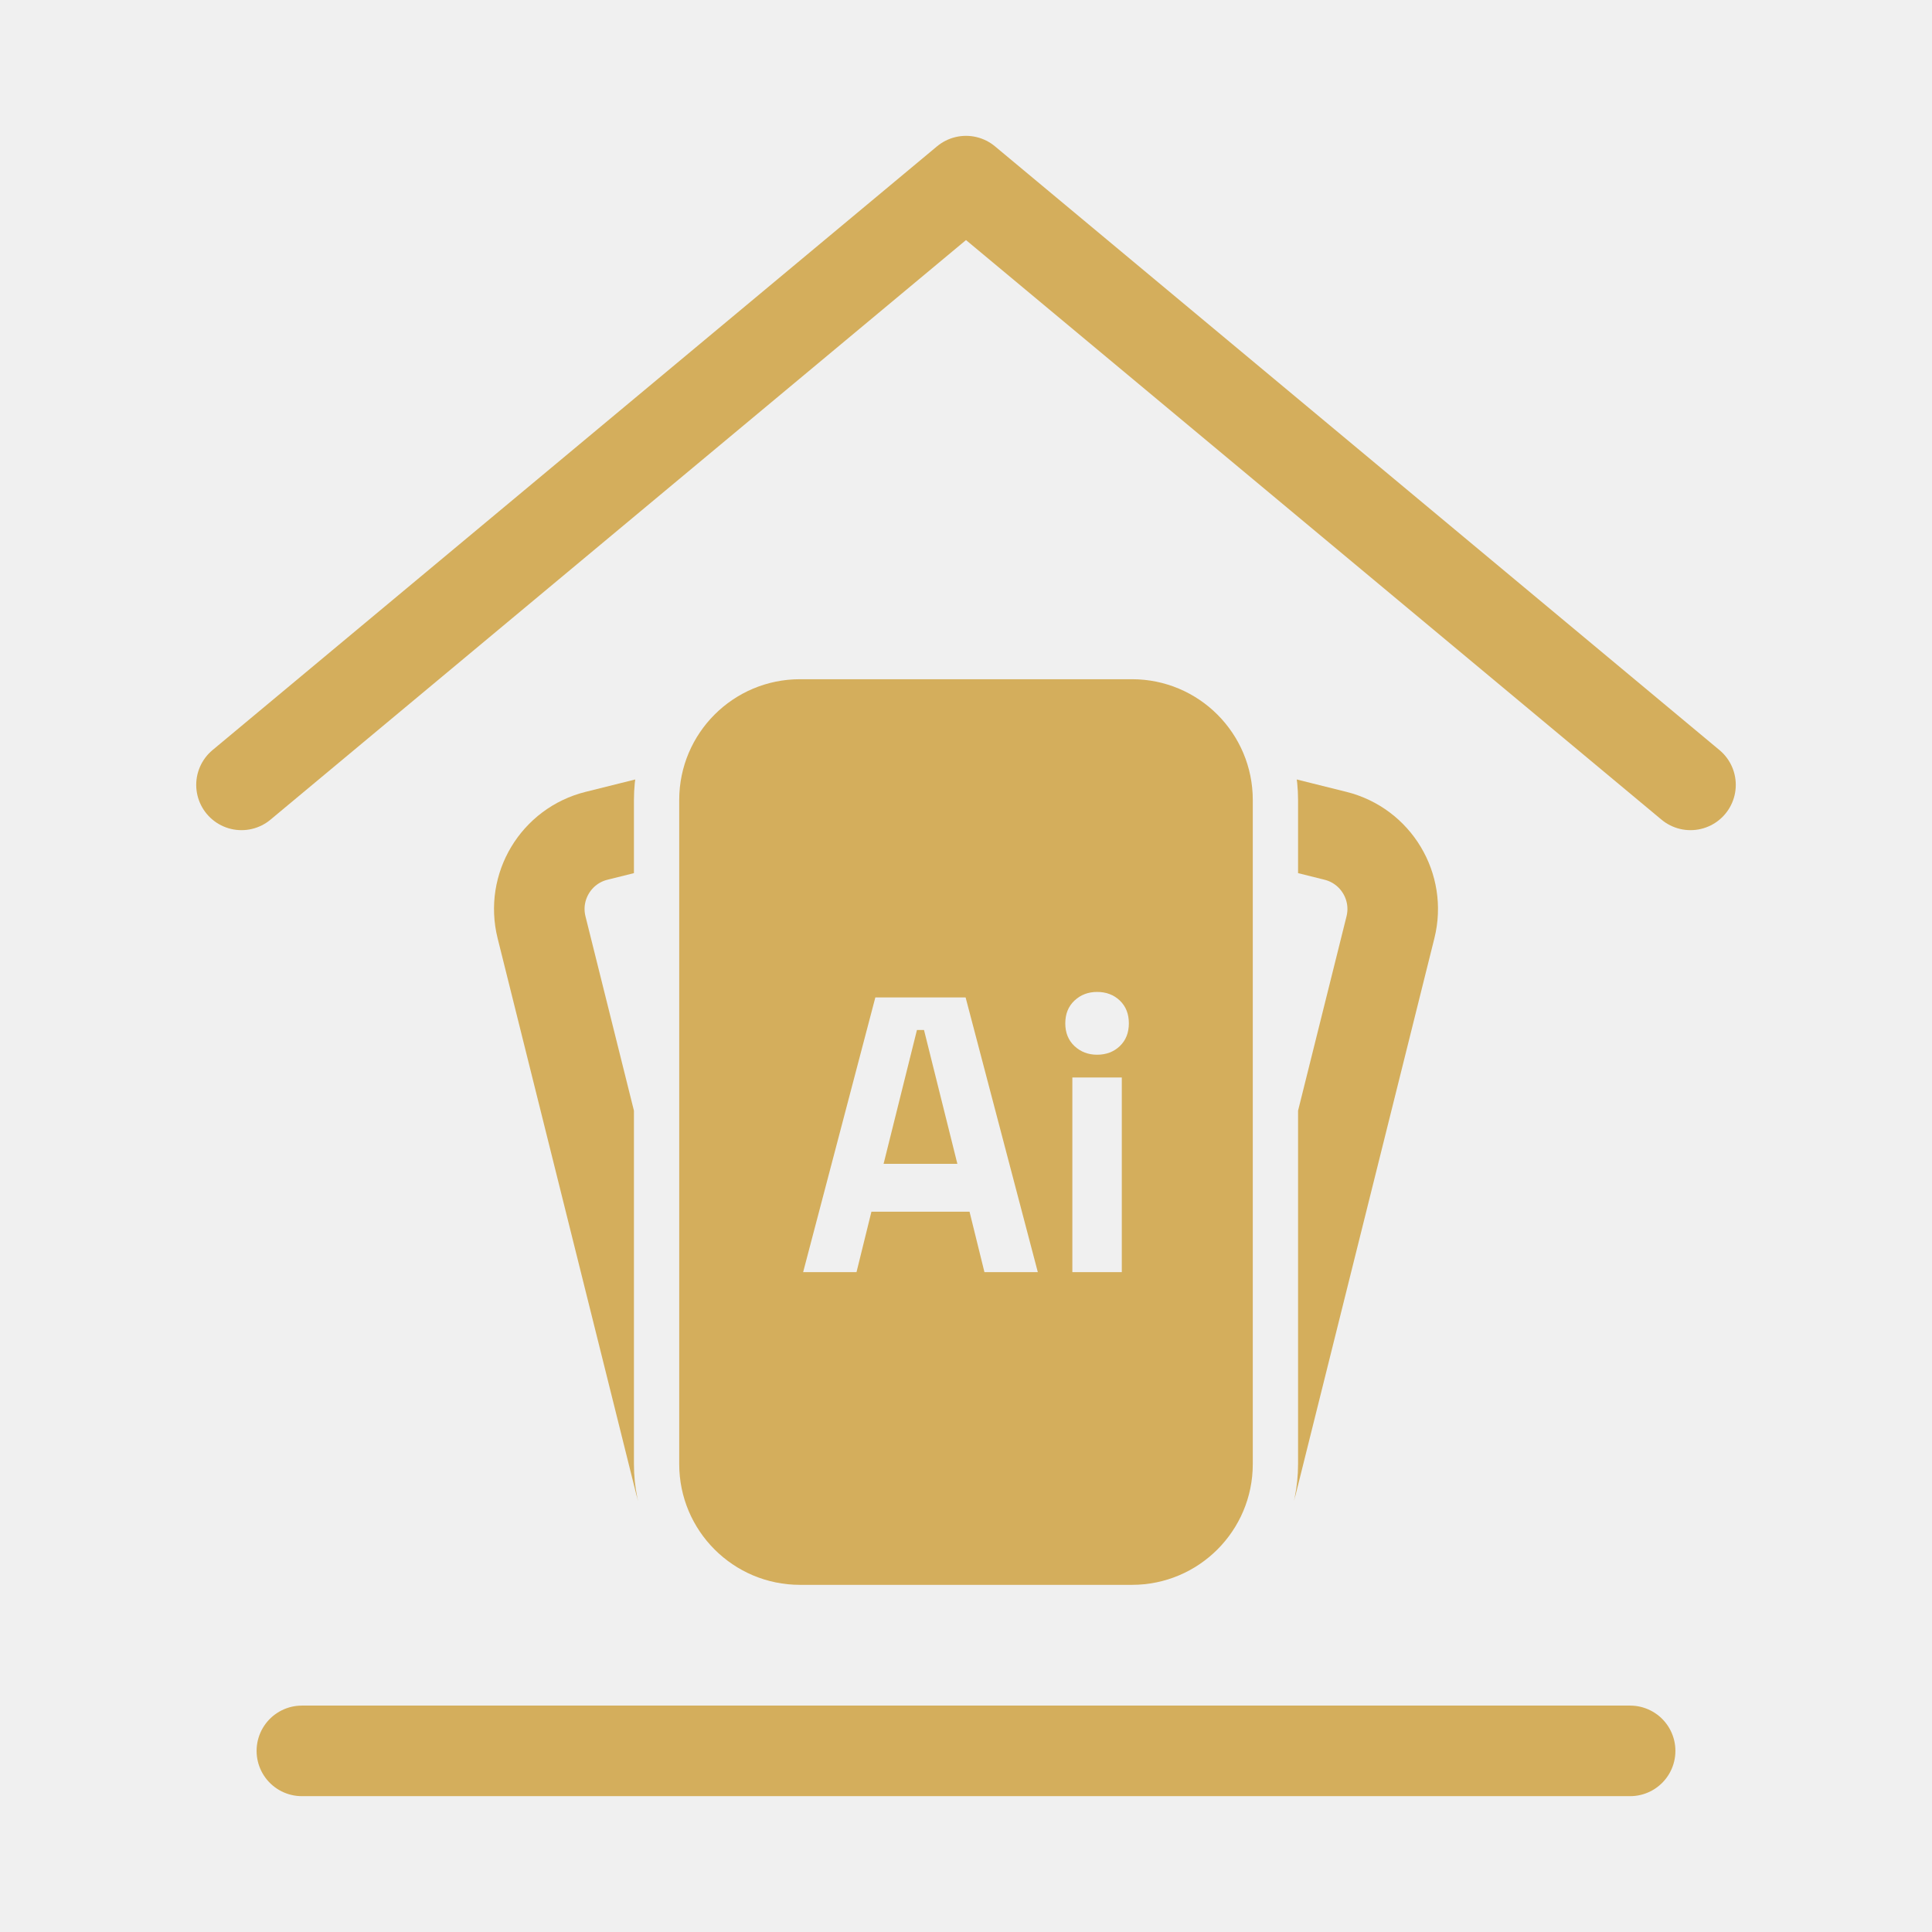
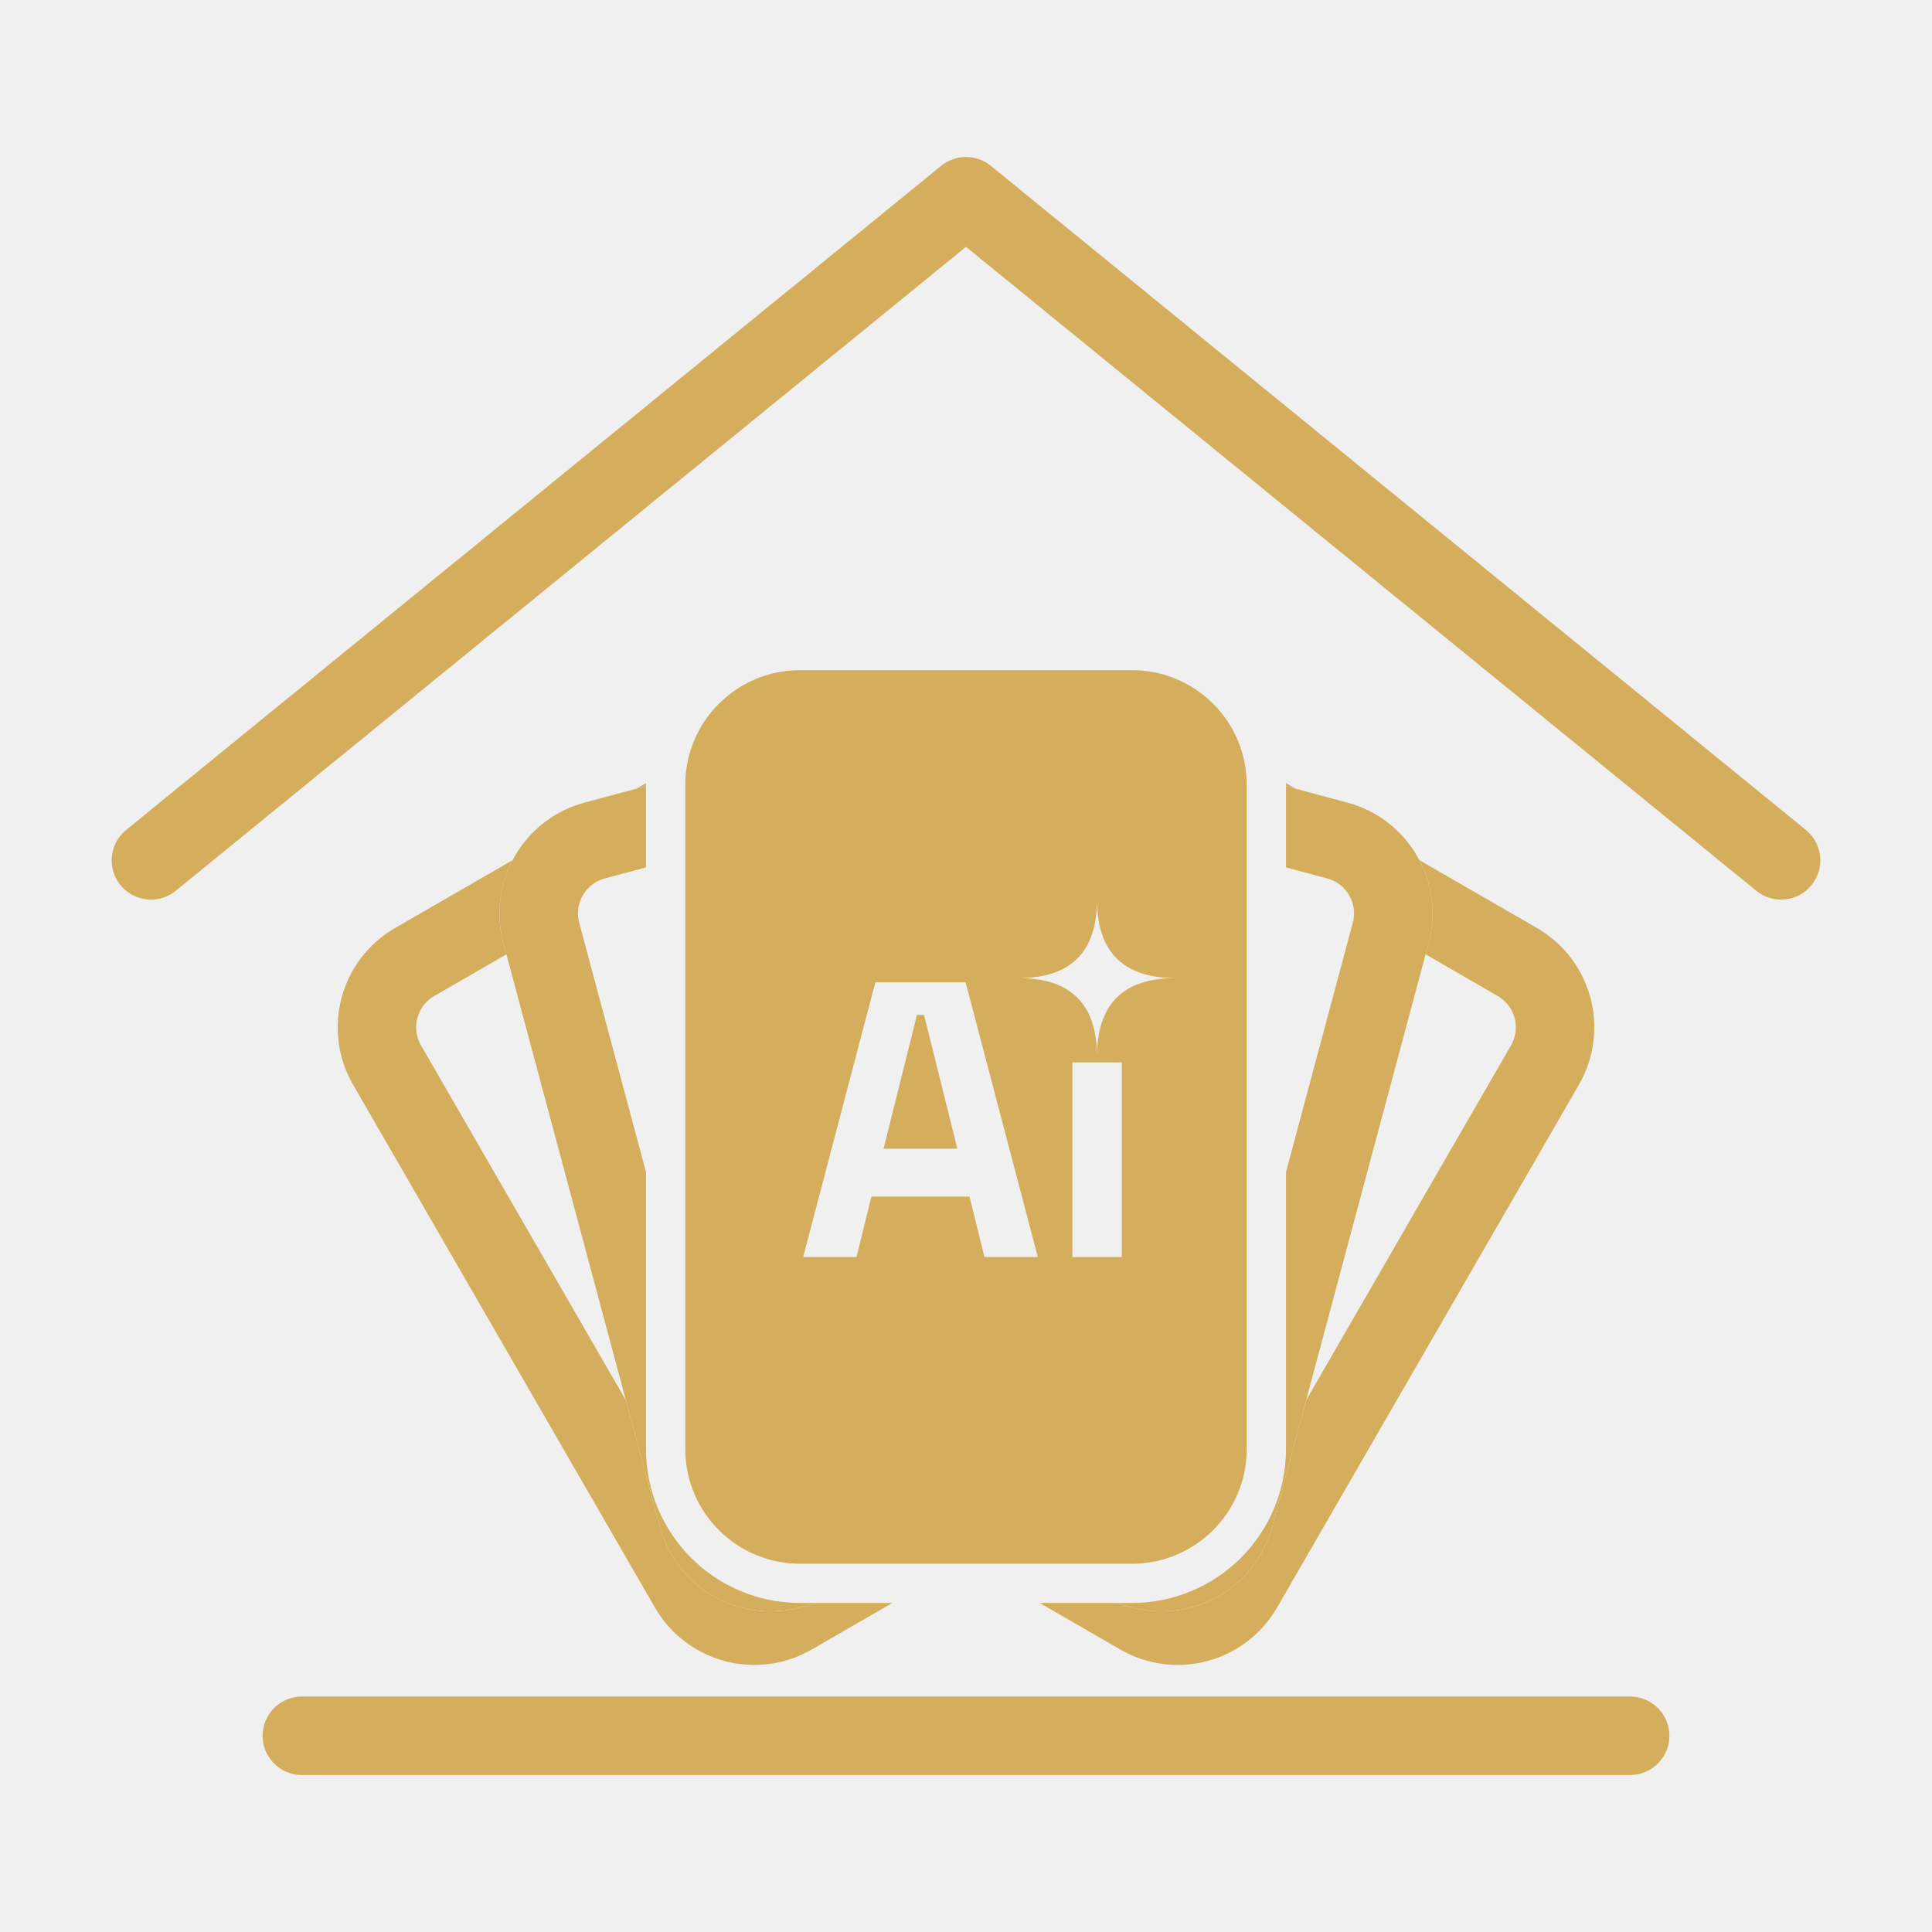
- <svg xmlns="http://www.w3.org/2000/svg" width="64" height="64" viewBox="0 0 64 64" role="img" aria-label="Ai Deal Deck">
+ <svg xmlns="http://www.w3.org/2000/svg" width="64" height="64" viewBox="0 0 64 64" role="img" aria-label="AiDealDeck">
  <g transform="translate(0.0 0.0) scale(1.0)">
    <defs>
-       <clipPath id="k" clipPathUnits="userSpaceOnUse">
-         <path clip-rule="evenodd" d="M-10 -10 H74 V74 H-10 Z M26.5 20.0 H37.5 A5.5 5.5 0 0 1 43.0 25.5 V47.5 A5.5 5.5 0 0 1 37.5 53.0 H26.5 A5.5 5.5 0 0 1 21.0 47.5 V25.5 A5.5 5.5 0 0 1 26.5 20.0 Z" />
-       </clipPath>
+       <mask id="k0" maskUnits="userSpaceOnUse" x="-20" y="-20" width="104" height="104">
+         <rect x="-20" y="-20" width="104" height="104" fill="#fff" />
+         <rect x="24" y="25" width="16" height="25" rx="2.5" transform="rotate(30 32 52)" fill="#000" stroke="#000" stroke-width="2.6" />
+         <rect x="24" y="25" width="16" height="25" rx="2.5" transform="rotate(-15 32 52)" fill="#000" stroke="#000" stroke-width="2.6" />
+         <rect x="24" y="25" width="16" height="25" rx="2.5" transform="rotate(15 32 52)" fill="#000" stroke="#000" stroke-width="2.6" />
+         <rect x="24" y="23" width="16" height="27" rx="2.5" fill="#000" stroke="#000" stroke-width="5.2" />
+       </mask>
+       <mask id="k1" maskUnits="userSpaceOnUse" x="-20" y="-20" width="104" height="104">
+         <rect x="-20" y="-20" width="104" height="104" fill="#fff" />
+         <rect x="24" y="25" width="16" height="25" rx="2.5" transform="rotate(-15 32 52)" fill="#000" stroke="#000" stroke-width="2.6" />
+         <rect x="24" y="25" width="16" height="25" rx="2.5" transform="rotate(15 32 52)" fill="#000" stroke="#000" stroke-width="2.6" />
+         <rect x="24" y="23" width="16" height="27" rx="2.5" fill="#000" stroke="#000" stroke-width="5.2" />
+       </mask>
+       <mask id="k2" maskUnits="userSpaceOnUse" x="-20" y="-20" width="104" height="104">
+         <rect x="-20" y="-20" width="104" height="104" fill="#fff" />
+         <rect x="24" y="25" width="16" height="25" rx="2.5" transform="rotate(15 32 52)" fill="#000" stroke="#000" stroke-width="2.6" />
+         <rect x="24" y="23" width="16" height="27" rx="2.5" fill="#000" stroke="#000" stroke-width="5.2" />
+       </mask>
+       <mask id="k3" maskUnits="userSpaceOnUse" x="-20" y="-20" width="104" height="104">
+         <rect x="-20" y="-20" width="104" height="104" fill="#fff" />
+         <rect x="24" y="23" width="16" height="27" rx="2.5" fill="#000" stroke="#000" stroke-width="5.2" />
+       </mask>
    </defs>
-     <g transform="translate(0 1.0)">
-       <g fill="none" stroke="#D4AE5C" stroke-width="3.0" stroke-linejoin="round" stroke-linecap="round">
-         <path d="M8 25 L32 5 L56 25" />
-         <g clip-path="url(#k)">
-           <rect x="20" y="25" width="16" height="24" rx="2.5" transform="rotate(-14 28 37)" />
-           <rect x="28" y="25" width="16" height="24" rx="2.5" transform="rotate(14 36 37)" />
+     <g transform="translate(0 0.5)">
+       <g fill="none" stroke="#D4AE5C" stroke-width="2.6" stroke-linejoin="round" stroke-linecap="round">
+         <path d="M5 28 L32 6 L59 28" />
+         <g mask="url(#k0)">
+           <rect x="24" y="25" width="16" height="25" rx="2.5" transform="rotate(-30 32 52)" />
+         </g>
+         <g mask="url(#k1)">
+           <rect x="24" y="25" width="16" height="25" rx="2.5" transform="rotate(30 32 52)" />
+         </g>
+         <g mask="url(#k2)">
+           <rect x="24" y="25" width="16" height="25" rx="2.5" transform="rotate(-15 32 52)" />
+         </g>
+         <g mask="url(#k3)">
+           <rect x="24" y="25" width="16" height="25" rx="2.5" transform="rotate(15 32 52)" />
        </g>
        <path d="M10 57 H54" />
      </g>
-       <path fill="#D4AE5C" fill-rule="evenodd" d="M26.5 21.5 H37.5 A4.0 4.0 0 0 1 41.5 25.5 V47.5 A4.0 4.0 0 0 1 37.5 51.5 H26.5 A4.0 4.0 0 0 1 22.5 47.5 V25.5 A4.0 4.0 0 0 1 26.5 21.5 Z M26.605 41.141 28.997 32.041H31.987L34.379 41.141H32.611L32.117 39.139H28.867L28.373 41.141ZM29.27 37.553H31.714L30.609 33.12H30.375ZM35.523 41.141V34.693H37.161V41.141ZM36.342 33.939Q35.9 33.939 35.594 33.653Q35.289 33.367 35.289 32.899Q35.289 32.431 35.594 32.145Q35.9 31.859 36.342 31.859Q36.797 31.859 37.096 32.145Q37.395 32.431 37.395 32.899Q37.395 33.367 37.096 33.653Q36.797 33.939 36.342 33.939Z" />
+       <path fill="#D4AE5C" fill-rule="evenodd" d="M26.5 21.7 H37.5 A3.8 3.8 0 0 1 41.3 25.5 V47.5 A3.8 3.8 0 0 1 37.5 51.3 H26.5 A3.8 3.8 0 0 1 22.7 47.5 V25.5 A3.8 3.8 0 0 1 26.5 21.7 Z M26.605 41.141 28.997 32.041H31.987L34.379 41.141H32.611L32.117 39.139H28.867L28.373 41.141ZM29.27 37.553H31.714L30.609 33.12H30.375Z M35.523 41.141V34.693H37.161V41.141Z M36.34 29.3 Q36.34 31.9 38.94 31.9 Q36.34 31.9 36.34 34.5 Q36.34 31.9 33.74 31.9 Q36.34 31.9 36.34 29.3 Z" />
    </g>
  </g>
</svg>
